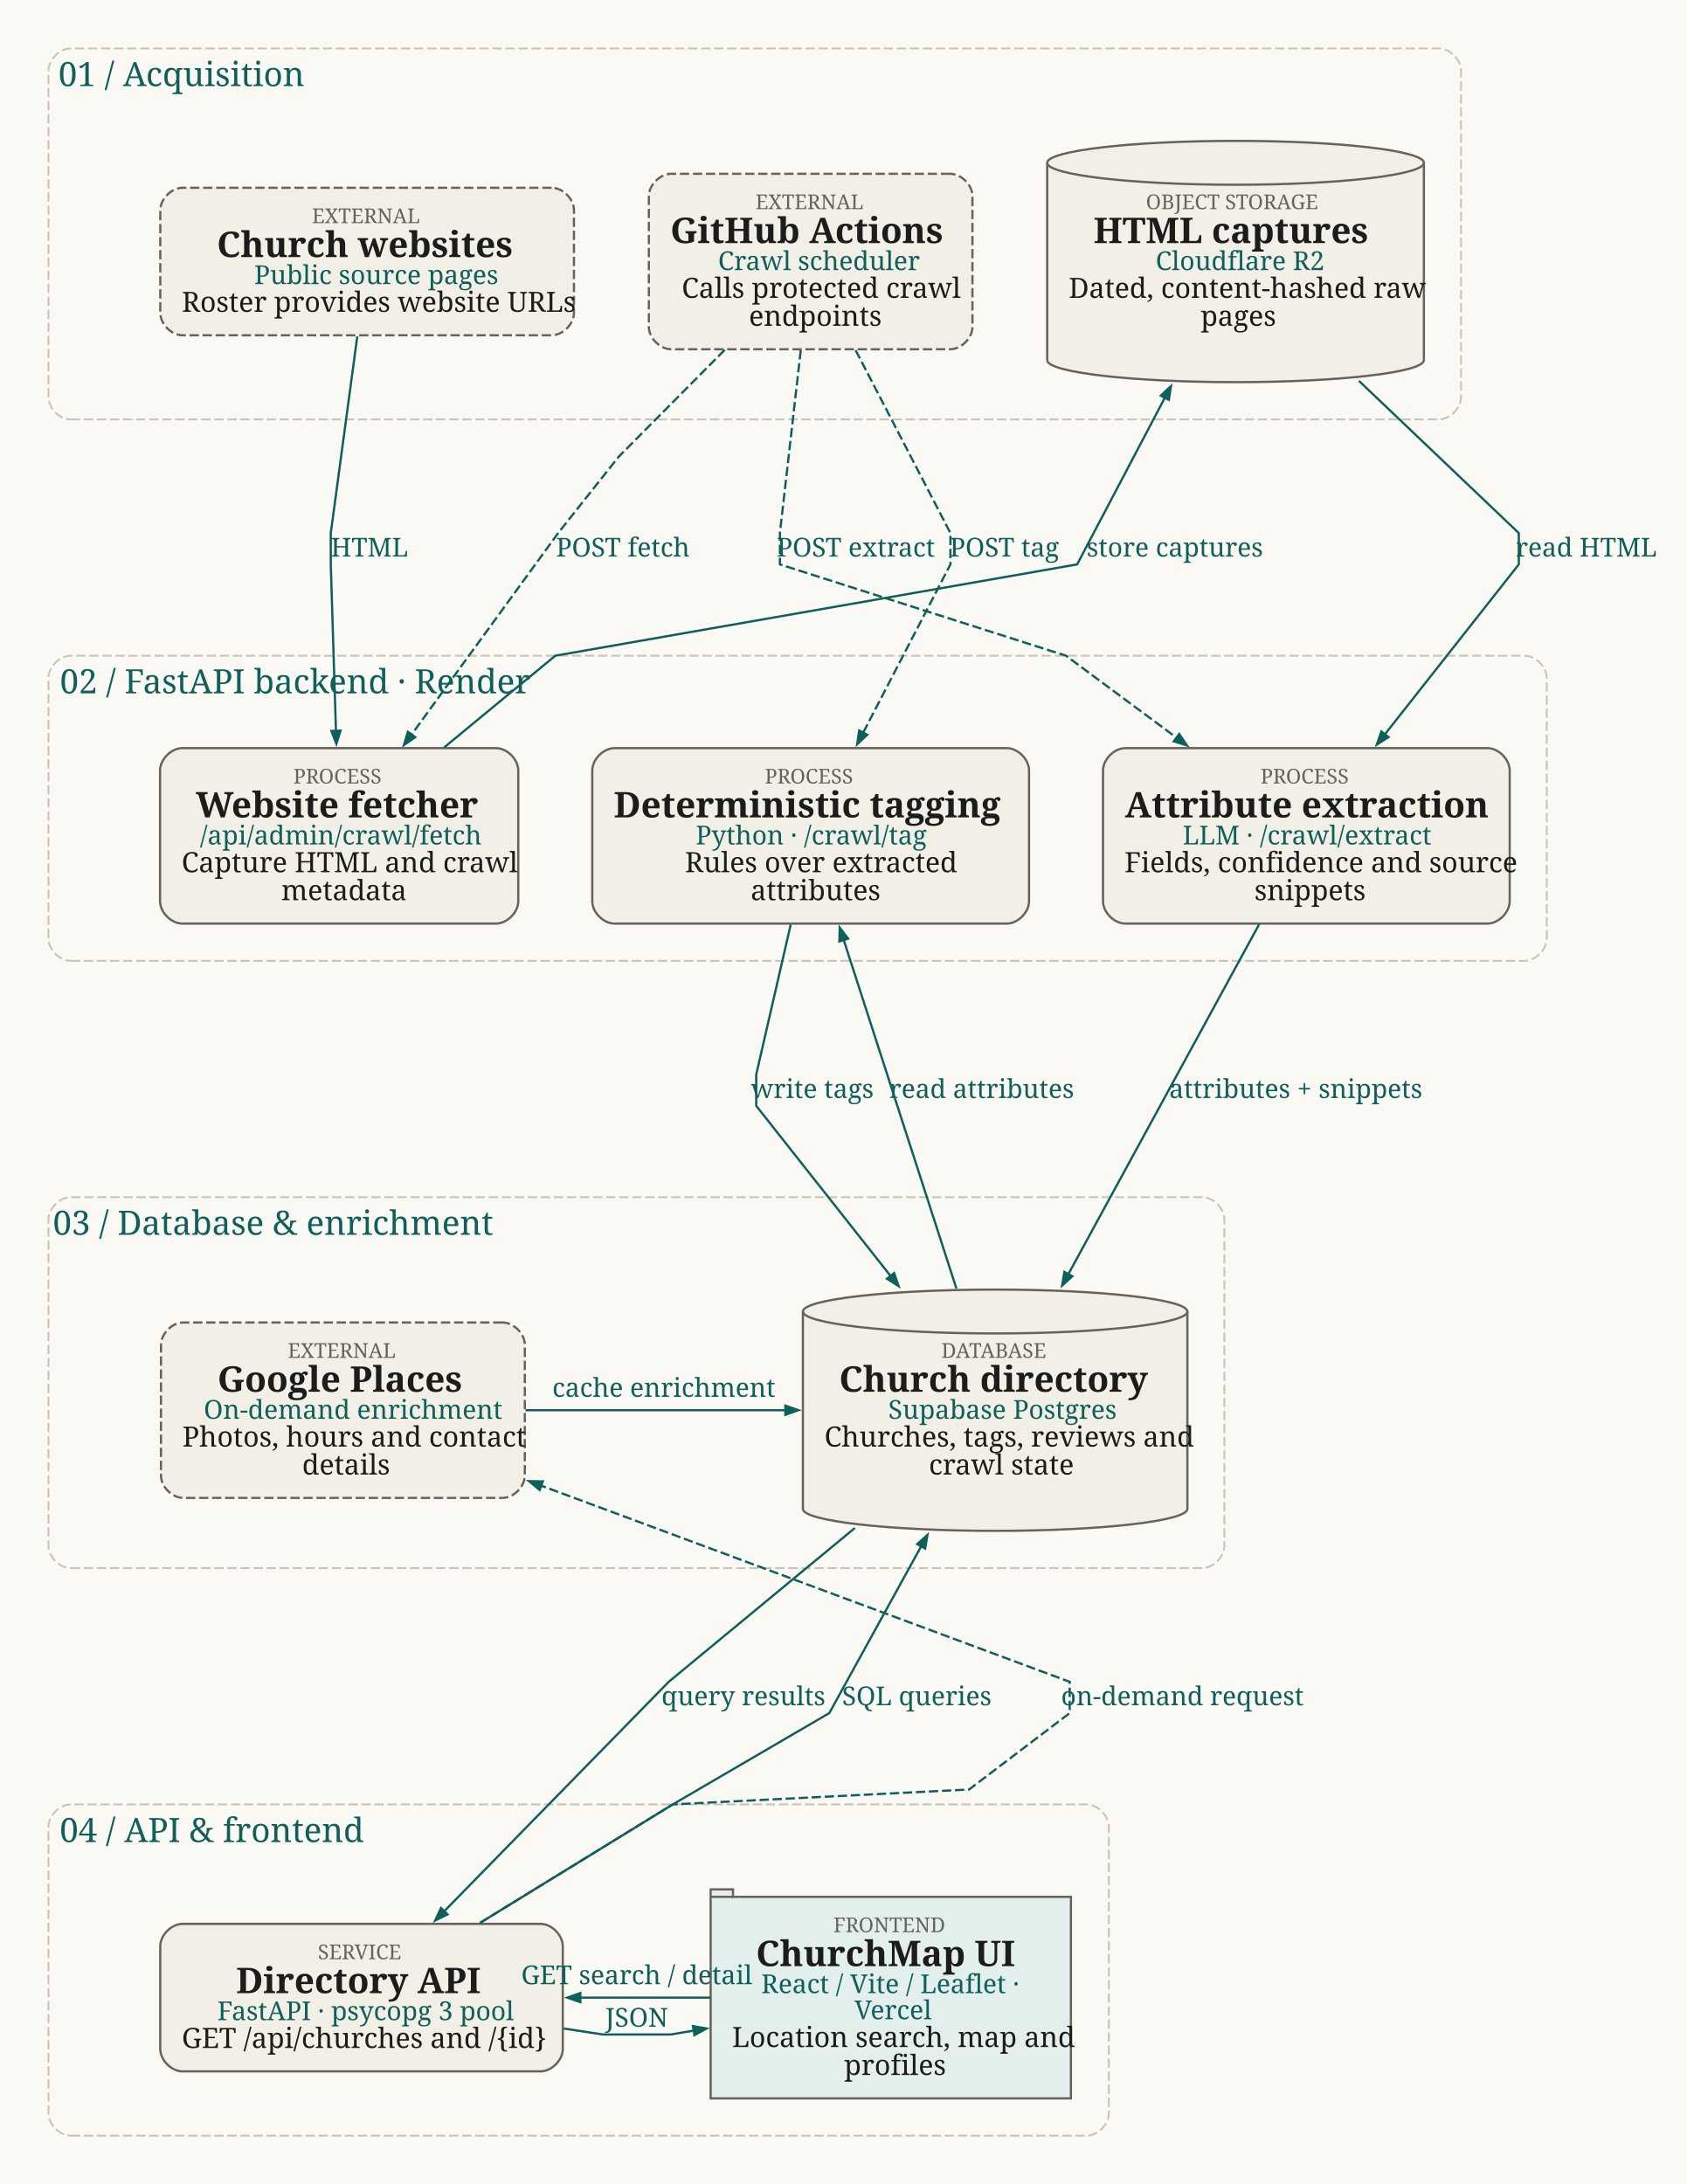
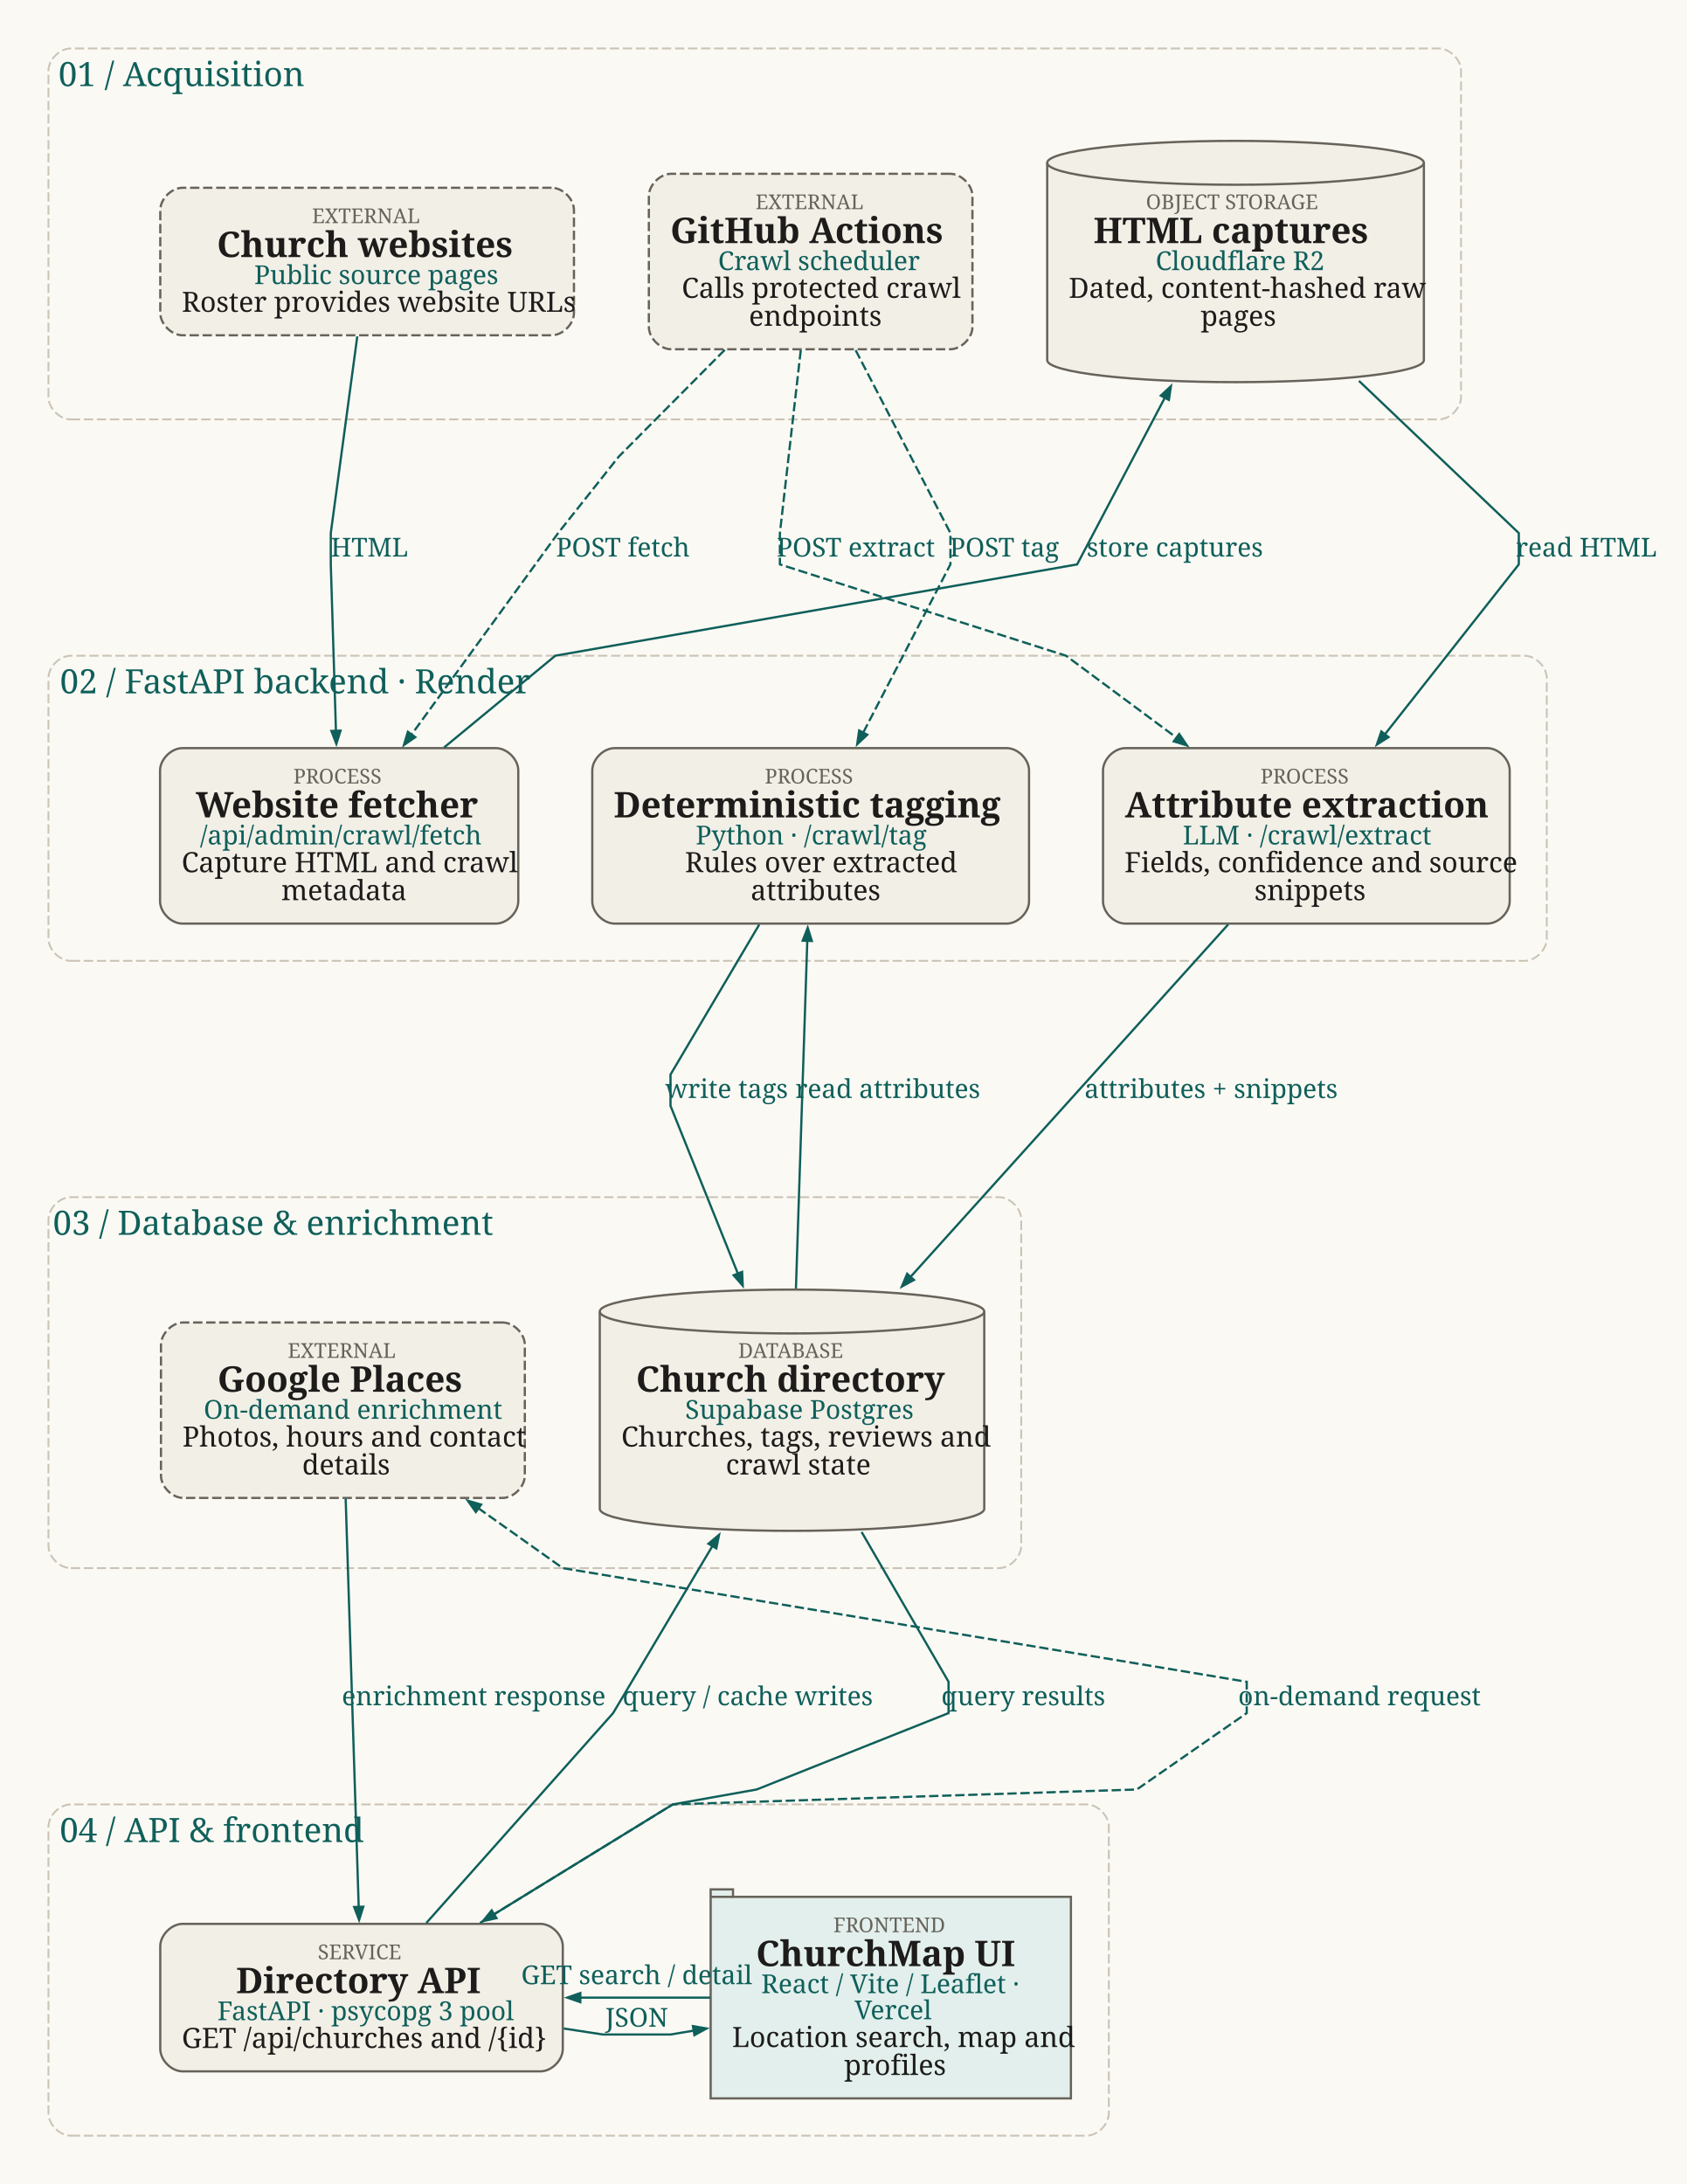
<svg xmlns="http://www.w3.org/2000/svg" width="905pt" height="1172pt" viewBox="0.00 0.00 905.00 1172.00">
  <g id="graph0" class="graph" transform="scale(1 1) rotate(0) translate(18 1154.06)">
    <polygon fill="#fbf9f4" stroke="none" points="-18,18 -18,-1154.06 887.47,-1154.06 887.47,18 -18,18" />
    <g id="clust1" class="cluster">
      <path fill="#fbf9f4" stroke="#cbc4b6" stroke-dasharray="5,2" d="M20,-928.99C20,-928.99 754,-928.99 754,-928.99 760,-928.99 766,-934.99 766,-940.99 766,-940.99 766,-1116.06 766,-1116.06 766,-1122.06 760,-1128.06 754,-1128.06 754,-1128.06 20,-1128.06 20,-1128.06 14,-1128.06 8,-1122.06 8,-1116.06 8,-1116.06 8,-940.99 8,-940.99 8,-934.99 14,-928.99 20,-928.99" />
      <text xml:space="preserve" text-anchor="middle" x="79.36" y="-1107.86" font-family="Georgia" font-size="18.00" fill="#0f5f5a">01 / Acquisition</text>
    </g>
    <g id="clust2" class="cluster">
      <path fill="#fbf9f4" stroke="#cbc4b6" stroke-dasharray="5,2" d="M20,-638.43C20,-638.43 800,-638.43 800,-638.43 806,-638.43 812,-644.43 812,-650.43 812,-650.43 812,-790.19 812,-790.19 812,-796.19 806,-802.19 800,-802.19 800,-802.19 20,-802.19 20,-802.19 14,-802.19 8,-796.19 8,-790.19 8,-790.19 8,-650.43 8,-650.43 8,-644.43 14,-638.43 20,-638.43" />
      <text xml:space="preserve" text-anchor="middle" x="140.43" y="-781.99" font-family="Georgia" font-size="18.00" fill="#0f5f5a">02 / FastAPI backend · Render</text>
    </g>
    <g id="clust3" class="cluster">
-       <path fill="#fbf9f4" stroke="#cbc4b6" stroke-dasharray="5,2" d="M20,-312.56C20,-312.56 627,-312.56 627,-312.56 633,-312.56 639,-318.56 639,-324.56 639,-324.56 639,-499.63 639,-499.63 639,-505.63 633,-511.63 627,-511.63 627,-511.63 20,-511.63 20,-511.63 14,-511.63 8,-505.63 8,-499.63 8,-499.63 8,-324.56 8,-324.56 8,-318.56 14,-312.56 20,-312.56" />
+       <path fill="#fbf9f4" stroke="#cbc4b6" stroke-dasharray="5,2" d="M20,-312.56C20,-312.56 518,-312.56 518,-312.56 524,-312.56 530,-318.56 530,-324.56 530,-324.56 530,-499.63 530,-499.63 530,-505.63 524,-511.63 518,-511.63 518,-511.63 20,-511.63 20,-511.63 14,-511.63 8,-505.63 8,-499.63 8,-499.63 8,-324.56 8,-324.56 8,-318.56 14,-312.56 20,-312.56" />
      <text xml:space="preserve" text-anchor="middle" x="128.54" y="-491.43" font-family="Georgia" font-size="18.00" fill="#0f5f5a">03 / Database &amp; enrichment</text>
    </g>
    <g id="clust4" class="cluster">
      <path fill="#fbf9f4" stroke="#cbc4b6" stroke-dasharray="5,2" d="M20,-8C20,-8 565,-8 565,-8 571,-8 577,-14 577,-20 577,-20 577,-173.76 577,-173.76 577,-179.76 571,-185.76 565,-185.76 565,-185.76 20,-185.76 20,-185.76 14,-185.76 8,-179.76 8,-173.76 8,-173.76 8,-20 8,-20 8,-14 14,-8 20,-8" />
      <text xml:space="preserve" text-anchor="middle" x="95.66" y="-165.56" font-family="Georgia" font-size="18.00" fill="#0f5f5a">04 / API &amp; frontend</text>
    </g>
    <g id="node2" class="node">
      <path fill="#f2efe7" stroke="#67635b" stroke-width="1.2" stroke-dasharray="5,2" d="M277.99,-1053.3C277.99,-1053.3 80.01,-1053.3 80.01,-1053.3 74.01,-1053.3 68.01,-1047.3 68.01,-1041.3 68.01,-1041.3 68.01,-986.14 68.01,-986.14 68.01,-980.14 74.01,-974.14 80.01,-974.14 80.01,-974.14 277.99,-974.14 277.99,-974.14 283.99,-974.14 289.99,-980.14 289.99,-986.14 289.99,-986.14 289.99,-1041.3 289.99,-1041.3 289.99,-1047.3 283.99,-1053.3 277.99,-1053.3" />
      <text xml:space="preserve" text-anchor="start" x="149.42" y="-1034.32" font-family="Georgia" font-size="11.00" fill="#67635b">EXTERNAL</text>
      <text xml:space="preserve" text-anchor="start" x="98.39" y="-1016.12" font-family="Georgia" font-weight="bold" font-size="19.00" fill="#1d1c1a">Church websites</text>
      <text xml:space="preserve" text-anchor="start" x="118.42" y="-1001.62" font-family="Georgia" font-size="14.00" fill="#0f5f5a">Public source pages</text>
      <text xml:space="preserve" text-anchor="start" x="79.53" y="-986.72" font-family="Georgia" font-size="15.00" fill="#1d1c1a">Roster provides website URLs</text>
    </g>
    <g id="node6" class="node">
      <path fill="#f2efe7" stroke="#67635b" stroke-width="1.2" d="M248.11,-752.59C248.11,-752.59 79.89,-752.59 79.89,-752.59 73.89,-752.59 67.89,-746.59 67.89,-740.59 67.89,-740.59 67.89,-670.43 67.89,-670.43 67.89,-664.43 73.89,-658.43 79.89,-658.43 79.89,-658.43 248.11,-658.43 248.11,-658.43 254.11,-658.43 260.11,-664.43 260.11,-670.43 260.11,-670.43 260.11,-740.59 260.11,-740.59 260.11,-746.59 254.11,-752.59 248.11,-752.59" />
      <text xml:space="preserve" text-anchor="start" x="139.4" y="-733.61" font-family="Georgia" font-size="11.00" fill="#67635b">PROCESS</text>
      <text xml:space="preserve" text-anchor="start" x="87.07" y="-715.41" font-family="Georgia" font-weight="bold" font-size="19.00" fill="#1d1c1a">Website fetcher</text>
      <text xml:space="preserve" text-anchor="start" x="89.33" y="-700.91" font-family="Georgia" font-size="14.00" fill="#0f5f5a">/api/admin/crawl/fetch</text>
      <text xml:space="preserve" text-anchor="start" x="79.41" y="-686.01" font-family="Georgia" font-size="15.00" fill="#1d1c1a">Capture HTML and crawl</text>
      <text xml:space="preserve" text-anchor="start" x="132.95" y="-671.01" font-family="Georgia" font-size="15.00" fill="#1d1c1a">metadata</text>
    </g>
    <g id="edge5" class="edge">
      <path fill="none" stroke="#0f5f5a" stroke-width="1.2" d="M173.72,-973.56C167.95,-930.69 159.5,-867.99 159.5,-867.99 159.5,-867.99 159.5,-851.19 159.5,-851.19 159.5,-851.19 161.01,-802.54 162.28,-761.67" />
      <polygon fill="#0f5f5a" stroke="#0f5f5a" stroke-width="1.2" points="164.73,-761.97 162.49,-754.9 159.83,-761.82 164.73,-761.97" />
      <text xml:space="preserve" text-anchor="middle" x="180.25" y="-855.39" font-family="Georgia" font-size="14.00" fill="#0f5f5a">HTML</text>
    </g>
    <g id="node3" class="node">
      <path fill="#f2efe7" stroke="#67635b" stroke-width="1.2" stroke-dasharray="5,2" d="M491.82,-1060.8C491.82,-1060.8 342.18,-1060.8 342.18,-1060.8 336.18,-1060.8 330.18,-1054.8 330.18,-1048.8 330.18,-1048.8 330.18,-978.64 330.18,-978.64 330.18,-972.64 336.18,-966.64 342.18,-966.64 342.18,-966.64 491.82,-966.64 491.82,-966.64 497.82,-966.64 503.82,-972.64 503.82,-978.64 503.82,-978.64 503.82,-1048.8 503.82,-1048.8 503.82,-1054.8 497.82,-1060.8 491.82,-1060.8" />
      <text xml:space="preserve" text-anchor="start" x="387.42" y="-1041.82" font-family="Georgia" font-size="11.00" fill="#67635b">EXTERNAL</text>
      <text xml:space="preserve" text-anchor="start" x="341.7" y="-1023.62" font-family="Georgia" font-weight="bold" font-size="19.00" fill="#1d1c1a">GitHub Actions</text>
      <text xml:space="preserve" text-anchor="start" x="367.3" y="-1009.12" font-family="Georgia" font-size="14.00" fill="#0f5f5a">Crawl scheduler</text>
      <text xml:space="preserve" text-anchor="start" x="347.78" y="-994.22" font-family="Georgia" font-size="15.00" fill="#1d1c1a">Calls protected crawl</text>
      <text xml:space="preserve" text-anchor="start" x="383.85" y="-979.22" font-family="Georgia" font-size="15.00" fill="#1d1c1a">endpoints</text>
    </g>
    <g id="edge4" class="edge">
      <path fill="none" stroke="#0f5f5a" stroke-width="1.2" stroke-dasharray="5,2" d="M370.92,-966.32C343.5,-938.7 314,-908.99 314,-908.99 314,-908.99 281.49,-867.99 281.49,-867.99 281.49,-867.99 237.07,-806.93 202.85,-759.9" />
      <polygon fill="#0f5f5a" stroke="#0f5f5a" stroke-width="1.2" points="204.84,-758.47 198.74,-754.25 200.87,-761.35 204.84,-758.47" />
      <text xml:space="preserve" text-anchor="middle" x="316.25" y="-855.39" font-family="Georgia" font-size="14.00" fill="#0f5f5a">POST fetch</text>
    </g>
    <g id="node7" class="node">
      <path fill="#f2efe7" stroke="#67635b" stroke-width="1.2" d="M780.11,-752.59C780.11,-752.59 585.89,-752.59 585.89,-752.59 579.89,-752.59 573.89,-746.59 573.89,-740.59 573.89,-740.59 573.89,-670.43 573.89,-670.43 573.89,-664.43 579.89,-658.43 585.89,-658.43 585.89,-658.43 780.11,-658.43 780.11,-658.43 786.11,-658.43 792.11,-664.43 792.11,-670.43 792.11,-670.43 792.11,-740.59 792.11,-740.59 792.11,-746.59 786.11,-752.59 780.11,-752.59" />
      <text xml:space="preserve" text-anchor="start" x="658.4" y="-733.61" font-family="Georgia" font-size="11.00" fill="#67635b">PROCESS</text>
      <text xml:space="preserve" text-anchor="start" x="585.6" y="-715.41" font-family="Georgia" font-weight="bold" font-size="19.00" fill="#1d1c1a">Attribute extraction</text>
      <text xml:space="preserve" text-anchor="start" x="616.68" y="-700.91" font-family="Georgia" font-size="14.00" fill="#0f5f5a">LLM · /crawl/extract</text>
      <text xml:space="preserve" text-anchor="start" x="585.41" y="-686.01" font-family="Georgia" font-size="15.00" fill="#1d1c1a">Fields, confidence and source</text>
      <text xml:space="preserve" text-anchor="start" x="655.11" y="-671.01" font-family="Georgia" font-size="15.00" fill="#1d1c1a">snippets</text>
    </g>
    <g id="edge8" class="edge">
      <path fill="none" stroke="#0f5f5a" stroke-width="1.2" stroke-dasharray="5,2" d="M411.69,-966.13C406.87,-923.82 400.5,-867.99 400.5,-867.99 400.5,-867.99 400.5,-851.19 400.5,-851.19 400.5,-851.19 554,-802.19 554,-802.19 554,-802.19 582.97,-780.7 613.46,-758.09" />
      <polygon fill="#0f5f5a" stroke="#0f5f5a" stroke-width="1.2" points="614.77,-760.17 618.93,-754.03 611.85,-756.23 614.77,-760.17" />
      <text xml:space="preserve" text-anchor="middle" x="441.25" y="-855.39" font-family="Georgia" font-size="14.00" fill="#0f5f5a">POST extract</text>
    </g>
    <g id="node8" class="node">
      <path fill="#f2efe7" stroke="#67635b" stroke-width="1.2" d="M522.19,-752.59C522.19,-752.59 311.81,-752.59 311.81,-752.59 305.81,-752.59 299.81,-746.59 299.81,-740.59 299.81,-740.59 299.81,-670.43 299.81,-670.43 299.81,-664.43 305.81,-658.43 311.81,-658.43 311.81,-658.43 522.19,-658.43 522.19,-658.43 528.19,-658.43 534.19,-664.43 534.19,-670.43 534.19,-670.43 534.19,-740.59 534.19,-740.59 534.19,-746.59 528.19,-752.59 522.19,-752.59" />
      <text xml:space="preserve" text-anchor="start" x="392.4" y="-733.61" font-family="Georgia" font-size="11.00" fill="#67635b">PROCESS</text>
      <text xml:space="preserve" text-anchor="start" x="311.33" y="-715.41" font-family="Georgia" font-weight="bold" font-size="19.00" fill="#1d1c1a">Deterministic tagging</text>
      <text xml:space="preserve" text-anchor="start" x="355.32" y="-700.91" font-family="Georgia" font-size="14.00" fill="#0f5f5a">Python · /crawl/tag</text>
      <text xml:space="preserve" text-anchor="start" x="349.55" y="-686.01" font-family="Georgia" font-size="15.00" fill="#1d1c1a">Rules over extracted</text>
      <text xml:space="preserve" text-anchor="start" x="384.8" y="-671.01" font-family="Georgia" font-size="15.00" fill="#1d1c1a">attributes</text>
    </g>
    <g id="edge12" class="edge">
      <path fill="none" stroke="#0f5f5a" stroke-width="1.2" stroke-dasharray="5,2" d="M441.14,-966.13C463.07,-923.82 492,-867.99 492,-867.99 492,-867.99 492,-851.19 492,-851.19 492,-851.19 466.47,-801.93 445.19,-760.9" />
      <polygon fill="#0f5f5a" stroke="#0f5f5a" stroke-width="1.2" points="447.38,-759.78 441.98,-754.7 443.03,-762.04 447.38,-759.78" />
      <text xml:space="preserve" text-anchor="middle" x="520.93" y="-855.39" font-family="Georgia" font-size="14.00" fill="#0f5f5a">POST tag</text>
    </g>
    <g id="node4" class="node">
      <path fill="#f2efe7" stroke="#67635b" stroke-width="1.2" d="M746.06,-1066.69C746.06,-1073.18 700.76,-1078.46 645,-1078.46 589.24,-1078.46 543.94,-1073.18 543.94,-1066.69 543.94,-1066.69 543.94,-960.76 543.94,-960.76 543.94,-954.27 589.24,-948.99 645,-948.99 700.76,-948.99 746.06,-954.27 746.06,-960.76 746.06,-960.76 746.06,-1066.69 746.06,-1066.69" />
      <path fill="none" stroke="#67635b" stroke-width="1.2" d="M746.06,-1066.69C746.06,-1060.2 700.76,-1054.92 645,-1054.92 589.24,-1054.92 543.94,-1060.2 543.94,-1066.69" />
      <text xml:space="preserve" text-anchor="start" x="596.9" y="-1041.82" font-family="Georgia" font-size="11.00" fill="#67635b">OBJECT STORAGE</text>
      <text xml:space="preserve" text-anchor="start" x="568.78" y="-1023.62" font-family="Georgia" font-weight="bold" font-size="19.00" fill="#1d1c1a">HTML captures</text>
      <text xml:space="preserve" text-anchor="start" x="602.11" y="-1009.12" font-family="Georgia" font-size="14.00" fill="#0f5f5a">Cloudflare R2</text>
      <text xml:space="preserve" text-anchor="start" x="555.46" y="-994.22" font-family="Georgia" font-size="15.00" fill="#1d1c1a">Dated, content-hashed raw</text>
      <text xml:space="preserve" text-anchor="start" x="626.25" y="-979.22" font-family="Georgia" font-size="15.00" fill="#1d1c1a">pages</text>
    </g>
    <g id="edge7" class="edge">
      <path fill="none" stroke="#0f5f5a" stroke-width="1.2" d="M711.23,-949.66C752.19,-910.66 797,-867.99 797,-867.99 797,-867.99 797,-851.19 797,-851.19 797,-851.19 757.54,-801.11 725.05,-759.88" />
      <polygon fill="#0f5f5a" stroke="#0f5f5a" stroke-width="1.2" points="727.08,-758.49 720.82,-754.51 723.23,-761.53 727.08,-758.49" />
      <text xml:space="preserve" text-anchor="middle" x="833.24" y="-855.39" font-family="Georgia" font-size="14.00" fill="#0f5f5a">read HTML</text>
    </g>
    <g id="edge6" class="edge">
      <path fill="none" stroke="#0f5f5a" stroke-width="1.2" d="M220.3,-752.95C249.86,-777.33 280,-802.19 280,-802.19 280,-802.19 560,-851.19 560,-851.19 560,-851.19 584.44,-897.63 607.1,-940.71" />
      <polygon fill="#0f5f5a" stroke="#0f5f5a" stroke-width="1.2" points="604.89,-941.76 610.32,-946.81 609.22,-939.48 604.89,-941.76" />
      <text xml:space="preserve" text-anchor="middle" x="612.42" y="-855.39" font-family="Georgia" font-size="14.00" fill="#0f5f5a">store captures</text>
    </g>
    <g id="node10" class="node">
-       <path fill="#f2efe7" stroke="#67635b" stroke-width="1.2" d="M619.16,-450.26C619.16,-456.75 572.92,-462.03 516,-462.03 459.08,-462.03 412.84,-456.75 412.84,-450.26 412.84,-450.26 412.84,-344.33 412.84,-344.33 412.84,-337.84 459.08,-332.56 516,-332.56 572.92,-332.56 619.16,-337.84 619.16,-344.33 619.16,-344.33 619.16,-450.26 619.16,-450.26" />
-       <path fill="none" stroke="#67635b" stroke-width="1.2" d="M619.16,-450.26C619.16,-443.77 572.92,-438.49 516,-438.49 459.08,-438.49 412.84,-443.77 412.84,-450.26" />
-       <text xml:space="preserve" text-anchor="start" x="487.13" y="-425.4" font-family="Georgia" font-size="11.00" fill="#67635b">DATABASE</text>
-       <text xml:space="preserve" text-anchor="start" x="432.29" y="-407.2" font-family="Georgia" font-weight="bold" font-size="19.00" fill="#1d1c1a">Church directory</text>
-       <text xml:space="preserve" text-anchor="start" x="458.65" y="-392.7" font-family="Georgia" font-size="14.00" fill="#0f5f5a">Supabase Postgres</text>
-       <text xml:space="preserve" text-anchor="start" x="424.36" y="-377.8" font-family="Georgia" font-size="15.00" fill="#1d1c1a">Churches, tags, reviews and</text>
-       <text xml:space="preserve" text-anchor="start" x="480.43" y="-362.8" font-family="Georgia" font-size="15.00" fill="#1d1c1a">crawl state</text>
+       <path fill="#f2efe7" stroke="#67635b" stroke-width="1.2" d="M510.16,-450.26C510.16,-456.75 463.92,-462.03 407,-462.03 350.08,-462.03 303.84,-456.75 303.84,-450.26 303.84,-450.26 303.84,-344.33 303.84,-344.33 303.84,-337.84 350.08,-332.56 407,-332.56 463.92,-332.56 510.16,-337.84 510.16,-344.33 510.16,-344.33 510.16,-450.26 510.16,-450.26" />
+       <path fill="none" stroke="#67635b" stroke-width="1.2" d="M510.16,-450.26C510.16,-443.77 463.92,-438.49 407,-438.49 350.08,-438.49 303.84,-443.77 303.84,-450.26" />
+       <text xml:space="preserve" text-anchor="start" x="378.13" y="-425.4" font-family="Georgia" font-size="11.00" fill="#67635b">DATABASE</text>
+       <text xml:space="preserve" text-anchor="start" x="323.29" y="-407.2" font-family="Georgia" font-weight="bold" font-size="19.00" fill="#1d1c1a">Church directory</text>
+       <text xml:space="preserve" text-anchor="start" x="349.65" y="-392.7" font-family="Georgia" font-size="14.00" fill="#0f5f5a">Supabase Postgres</text>
+       <text xml:space="preserve" text-anchor="start" x="315.36" y="-377.8" font-family="Georgia" font-size="15.00" fill="#1d1c1a">Churches, tags, reviews and</text>
+       <text xml:space="preserve" text-anchor="start" x="371.43" y="-362.8" font-family="Georgia" font-size="15.00" fill="#1d1c1a">crawl state</text>
    </g>
    <g id="edge9" class="edge">
-       <path fill="none" stroke="#0f5f5a" stroke-width="1.2" d="M657.64,-658C630.43,-608.12 586.89,-528.28 555.26,-470.28" />
-       <polygon fill="#0f5f5a" stroke="#0f5f5a" stroke-width="1.2" points="557.45,-469.17 551.94,-464.2 553.14,-471.52 557.45,-469.17" />
-       <text xml:space="preserve" text-anchor="middle" x="677.32" y="-564.83" font-family="Georgia" font-size="14.00" fill="#0f5f5a">attributes + snippets</text>
+       <path fill="none" stroke="#0f5f5a" stroke-width="1.2" d="M641.08,-658C595.69,-607.64 522.75,-526.72 470.36,-468.59" />
+       <polygon fill="#0f5f5a" stroke="#0f5f5a" stroke-width="1.2" points="472.43,-467.23 465.93,-463.67 468.79,-470.51 472.43,-467.23" />
+       <text xml:space="preserve" text-anchor="middle" x="631.87" y="-564.83" font-family="Georgia" font-size="14.00" fill="#0f5f5a">attributes + snippets</text>
    </g>
    <g id="edge11" class="edge">
-       <path fill="none" stroke="#0f5f5a" stroke-width="1.2" d="M406.29,-657.91C397.96,-621.64 387.8,-577.43 387.8,-577.43 387.8,-577.43 387.8,-560.63 387.8,-560.63 387.8,-560.63 425.52,-512.86 460.04,-469.15" />
-       <polygon fill="#0f5f5a" stroke="#0f5f5a" stroke-width="1.2" points="461.79,-470.89 464.2,-463.88 457.94,-467.85 461.79,-470.89" />
-       <text xml:space="preserve" text-anchor="middle" x="417.9" y="-564.83" font-family="Georgia" font-size="14.00" fill="#0f5f5a">write tags</text>
+       <path fill="none" stroke="#0f5f5a" stroke-width="1.2" d="M389.42,-657.91C367.96,-621.64 341.8,-577.43 341.8,-577.43 341.8,-577.43 341.8,-560.63 341.8,-560.63 341.8,-560.63 360.59,-513.84 378,-470.49" />
+       <polygon fill="#0f5f5a" stroke="#0f5f5a" stroke-width="1.2" points="380.22,-471.55 380.55,-464.14 375.67,-469.72 380.22,-471.55" />
+       <text xml:space="preserve" text-anchor="middle" x="371.9" y="-564.83" font-family="Georgia" font-size="14.00" fill="#0f5f5a">write tags</text>
    </g>
    <g id="edge10" class="edge">
-       <path fill="none" stroke="#0f5f5a" stroke-width="1.2" d="M495.21,-462.61C477.27,-518.09 451.65,-597.34 434.68,-649.82" />
-       <polygon fill="#0f5f5a" stroke="#0f5f5a" stroke-width="1.2" points="432.42,-648.86 432.59,-656.27 437.08,-650.37 432.42,-648.86" />
-       <text xml:space="preserve" text-anchor="middle" x="508.74" y="-564.83" font-family="Georgia" font-size="14.00" fill="#0f5f5a">read attributes</text>
+       <path fill="none" stroke="#0f5f5a" stroke-width="1.2" d="M409.1,-462.61C410.91,-517.97 413.49,-597.01 415.2,-649.49" />
+       <polygon fill="#0f5f5a" stroke="#0f5f5a" stroke-width="1.2" points="412.74,-649.27 415.42,-656.19 417.64,-649.11 412.74,-649.27" />
+       <text xml:space="preserve" text-anchor="middle" x="458.37" y="-564.83" font-family="Georgia" font-size="14.00" fill="#0f5f5a">read attributes</text>
    </g>
    <g id="node13" class="node">
      <path fill="#f2efe7" stroke="#67635b" stroke-width="1.2" d="M272,-121.66C272,-121.66 80,-121.66 80,-121.66 74,-121.66 68,-115.66 68,-109.66 68,-109.66 68,-54.5 68,-54.5 68,-48.5 74,-42.5 80,-42.5 80,-42.5 272,-42.5 272,-42.5 278,-42.5 284,-48.5 284,-54.5 284,-54.5 284,-109.66 284,-109.66 284,-115.66 278,-121.66 272,-121.66" />
      <text xml:space="preserve" text-anchor="start" x="152.53" y="-102.68" font-family="Georgia" font-size="11.00" fill="#67635b">SERVICE</text>
      <text xml:space="preserve" text-anchor="start" x="108.69" y="-84.48" font-family="Georgia" font-weight="bold" font-size="19.00" fill="#1d1c1a">Directory API</text>
      <text xml:space="preserve" text-anchor="start" x="98.62" y="-69.98" font-family="Georgia" font-size="14.00" fill="#0f5f5a">FastAPI · psycopg 3 pool</text>
      <text xml:space="preserve" text-anchor="start" x="79.52" y="-55.08" font-family="Georgia" font-size="15.00" fill="#1d1c1a">GET /api/churches and /{id}</text>
    </g>
    <g id="edge13" class="edge">
-       <path fill="none" stroke="#0f5f5a" stroke-width="1.2" d="M440.7,-334.07C393.23,-294.85 340.85,-251.56 340.85,-251.56 340.85,-251.56 269.19,-178.33 220.37,-128.42" />
-       <polygon fill="#0f5f5a" stroke="#0f5f5a" stroke-width="1.2" points="222.15,-126.74 215.5,-123.45 218.65,-130.17 222.15,-126.74" />
-       <text xml:space="preserve" text-anchor="middle" x="380.92" y="-238.96" font-family="Georgia" font-size="14.00" fill="#0f5f5a">query results</text>
+       <path fill="none" stroke="#0f5f5a" stroke-width="1.2" d="M444.33,-331.97C466.77,-293.31 491,-251.56 491,-251.56 491,-251.56 491,-234.76 491,-234.76 491,-234.76 388,-193.76 388,-193.76 388,-193.76 343,-185.76 343,-185.76 343,-185.76 292.37,-154.63 246.86,-126.65" />
+       <polygon fill="#0f5f5a" stroke="#0f5f5a" stroke-width="1.2" points="248.41,-124.72 241.16,-123.14 245.84,-128.9 248.41,-124.72" />
+       <text xml:space="preserve" text-anchor="middle" x="531.08" y="-238.96" font-family="Georgia" font-size="14.00" fill="#0f5f5a">query results</text>
    </g>
    <g id="node11" class="node">
      <path fill="#f2efe7" stroke="#67635b" stroke-width="1.2" stroke-dasharray="5,2" d="M251.62,-444.38C251.62,-444.38 80.38,-444.38 80.38,-444.38 74.38,-444.38 68.38,-438.38 68.38,-432.38 68.38,-432.38 68.38,-362.22 68.38,-362.22 68.38,-356.22 74.38,-350.22 80.38,-350.22 80.38,-350.22 251.62,-350.22 251.62,-350.22 257.62,-350.22 263.62,-356.22 263.62,-362.22 263.62,-362.22 263.62,-432.38 263.62,-432.38 263.62,-438.38 257.62,-444.38 251.62,-444.38" />
      <text xml:space="preserve" text-anchor="start" x="136.42" y="-425.4" font-family="Georgia" font-size="11.00" fill="#67635b">EXTERNAL</text>
      <text xml:space="preserve" text-anchor="start" x="98.72" y="-407.2" font-family="Georgia" font-weight="bold" font-size="19.00" fill="#1d1c1a">Google Places</text>
      <text xml:space="preserve" text-anchor="start" x="91.3" y="-392.7" font-family="Georgia" font-size="14.00" fill="#0f5f5a">On-demand enrichment</text>
      <text xml:space="preserve" text-anchor="start" x="79.9" y="-377.8" font-family="Georgia" font-size="15.00" fill="#1d1c1a">Photos, hours and contact</text>
      <text xml:space="preserve" text-anchor="start" x="144.12" y="-362.8" font-family="Georgia" font-size="15.00" fill="#1d1c1a">details</text>
    </g>
    <g id="edge18" class="edge">
-       <path fill="none" stroke="#0f5f5a" stroke-width="1.2" d="M263.96,-397.3C307.37,-397.3 358.69,-397.3 403.65,-397.3" />
-       <polygon fill="#0f5f5a" stroke="#0f5f5a" stroke-width="1.2" points="403.44,-399.75 410.44,-397.3 403.44,-394.85 403.44,-399.75" />
-       <text xml:space="preserve" text-anchor="middle" x="338.23" y="-404.49" font-family="Georgia" font-size="14.00" fill="#0f5f5a">cache enrichment</text>
+       <path fill="none" stroke="#0f5f5a" stroke-width="1.2" d="M167.49,-349.74C169.36,-290.9 172.58,-190.15 174.48,-130.78" />
+       <polygon fill="#0f5f5a" stroke="#0f5f5a" stroke-width="1.2" points="176.93,-130.86 174.7,-123.78 172.03,-130.7 176.93,-130.86" />
+       <text xml:space="preserve" text-anchor="middle" x="236.2" y="-238.96" font-family="Georgia" font-size="14.00" fill="#0f5f5a">enrichment response</text>
    </g>
    <g id="edge14" class="edge">
-       <path fill="none" stroke="#0f5f5a" stroke-width="1.2" d="M239.61,-122.19C286.81,-151.21 343,-185.76 343,-185.76 343,-185.76 427,-234.76 427,-234.76 427,-234.76 452.59,-281.2 476.32,-324.28" />
-       <polygon fill="#0f5f5a" stroke="#0f5f5a" stroke-width="1.2" points="474.17,-325.45 479.69,-330.4 478.46,-323.08 474.17,-325.45" />
-       <text xml:space="preserve" text-anchor="middle" x="473.96" y="-238.96" font-family="Georgia" font-size="14.00" fill="#0f5f5a">SQL queries</text>
+       <path fill="none" stroke="#0f5f5a" stroke-width="1.2" d="M210.77,-122.14C250.77,-167.08 311,-234.76 311,-234.76 311,-234.76 338.71,-281.39 364.36,-324.54" />
+       <polygon fill="#0f5f5a" stroke="#0f5f5a" stroke-width="1.2" points="362.17,-325.66 367.85,-330.43 366.38,-323.16 362.17,-325.66" />
+       <text xml:space="preserve" text-anchor="middle" x="383.22" y="-238.96" font-family="Georgia" font-size="14.00" fill="#0f5f5a">query / cache writes</text>
    </g>
    <g id="edge17" class="edge">
-       <path fill="none" stroke="#0f5f5a" stroke-width="1.2" stroke-dasharray="5,2" d="M239.61,-122.19C286.81,-151.21 343,-185.76 343,-185.76 343,-185.76 502,-193.76 502,-193.76 502,-193.76 556,-234.76 556,-234.76 556,-234.76 556,-251.56 556,-251.56 556,-251.56 387.86,-313.96 272.38,-356.82" />
-       <polygon fill="#0f5f5a" stroke="#0f5f5a" stroke-width="1.2" points="271.57,-354.5 265.86,-359.23 273.28,-359.1 271.57,-354.5" />
-       <text xml:space="preserve" text-anchor="middle" x="616.49" y="-238.96" font-family="Georgia" font-size="14.00" fill="#0f5f5a">on-demand request</text>
+       <path fill="none" stroke="#0f5f5a" stroke-width="1.2" stroke-dasharray="5,2" d="M239.61,-122.19C286.81,-151.21 343,-185.76 343,-185.76 343,-185.76 592,-193.76 592,-193.76 592,-193.76 651,-234.76 651,-234.76 651,-234.76 651,-251.56 651,-251.56 651,-251.56 284,-312.56 284,-312.56 284,-312.56 262.88,-327.55 238.5,-344.85" />
+       <polygon fill="#0f5f5a" stroke="#0f5f5a" stroke-width="1.2" points="237.33,-342.67 233.04,-348.72 240.16,-346.67 237.33,-342.67" />
+       <text xml:space="preserve" text-anchor="middle" x="711.49" y="-238.96" font-family="Georgia" font-size="14.00" fill="#0f5f5a">on-demand request</text>
    </g>
    <g id="node14" class="node">
      <polygon fill="#e2efec" stroke="#67635b" stroke-width="1.2" points="556.66,-136.16 375.34,-136.16 375.34,-140.16 363.34,-140.16 363.34,-28 556.66,-28 556.66,-136.16" />
      <polyline fill="none" stroke="#67635b" stroke-width="1.2" points="363.34,-136.16 375.34,-136.16" />
      <text xml:space="preserve" text-anchor="start" x="429.2" y="-117.18" font-family="Georgia" font-size="11.00" fill="#67635b">FRONTEND</text>
      <text xml:space="preserve" text-anchor="start" x="387.68" y="-98.98" font-family="Georgia" font-weight="bold" font-size="19.00" fill="#1d1c1a">ChurchMap UI</text>
      <text xml:space="preserve" text-anchor="start" x="390.47" y="-84.48" font-family="Georgia" font-size="14.00" fill="#0f5f5a">React / Vite / Leaflet ·</text>
      <text xml:space="preserve" text-anchor="start" x="440.52" y="-70.48" font-family="Georgia" font-size="14.00" fill="#0f5f5a">Vercel</text>
      <text xml:space="preserve" text-anchor="start" x="374.86" y="-55.58" font-family="Georgia" font-size="15.00" fill="#1d1c1a">Location search, map and</text>
      <text xml:space="preserve" text-anchor="start" x="434.95" y="-40.58" font-family="Georgia" font-size="15.00" fill="#1d1c1a">profiles</text>
    </g>
    <g id="edge16" class="edge">
      <path fill="none" stroke="#0f5f5a" stroke-width="1.2" d="M284.44,-65.51C297.06,-63.58 305.54,-62.28 305.54,-62.28 305.54,-62.28 341.8,-62.28 341.8,-62.28 341.8,-62.28 346.63,-63.09 354.34,-64.38" />
      <polygon fill="#0f5f5a" stroke="#0f5f5a" stroke-width="1.2" points="353.83,-66.78 361.14,-65.52 354.64,-61.95 353.83,-66.78" />
      <text xml:space="preserve" text-anchor="middle" x="323.67" y="-66.48" font-family="Georgia" font-size="14.00" fill="#0f5f5a">JSON</text>
    </g>
    <g id="edge15" class="edge">
      <path fill="none" stroke="#0f5f5a" stroke-width="1.2" d="M363.1,-82.08C340.59,-82.08 316.39,-82.08 293.11,-82.08" />
      <polygon fill="#0f5f5a" stroke="#0f5f5a" stroke-width="1.2" points="293.4,-79.63 286.4,-82.08 293.4,-84.53 293.4,-79.63" />
      <text xml:space="preserve" text-anchor="middle" x="323.67" y="-89.28" font-family="Georgia" font-size="14.00" fill="#0f5f5a">GET search / detail</text>
    </g>
  </g>
</svg>
